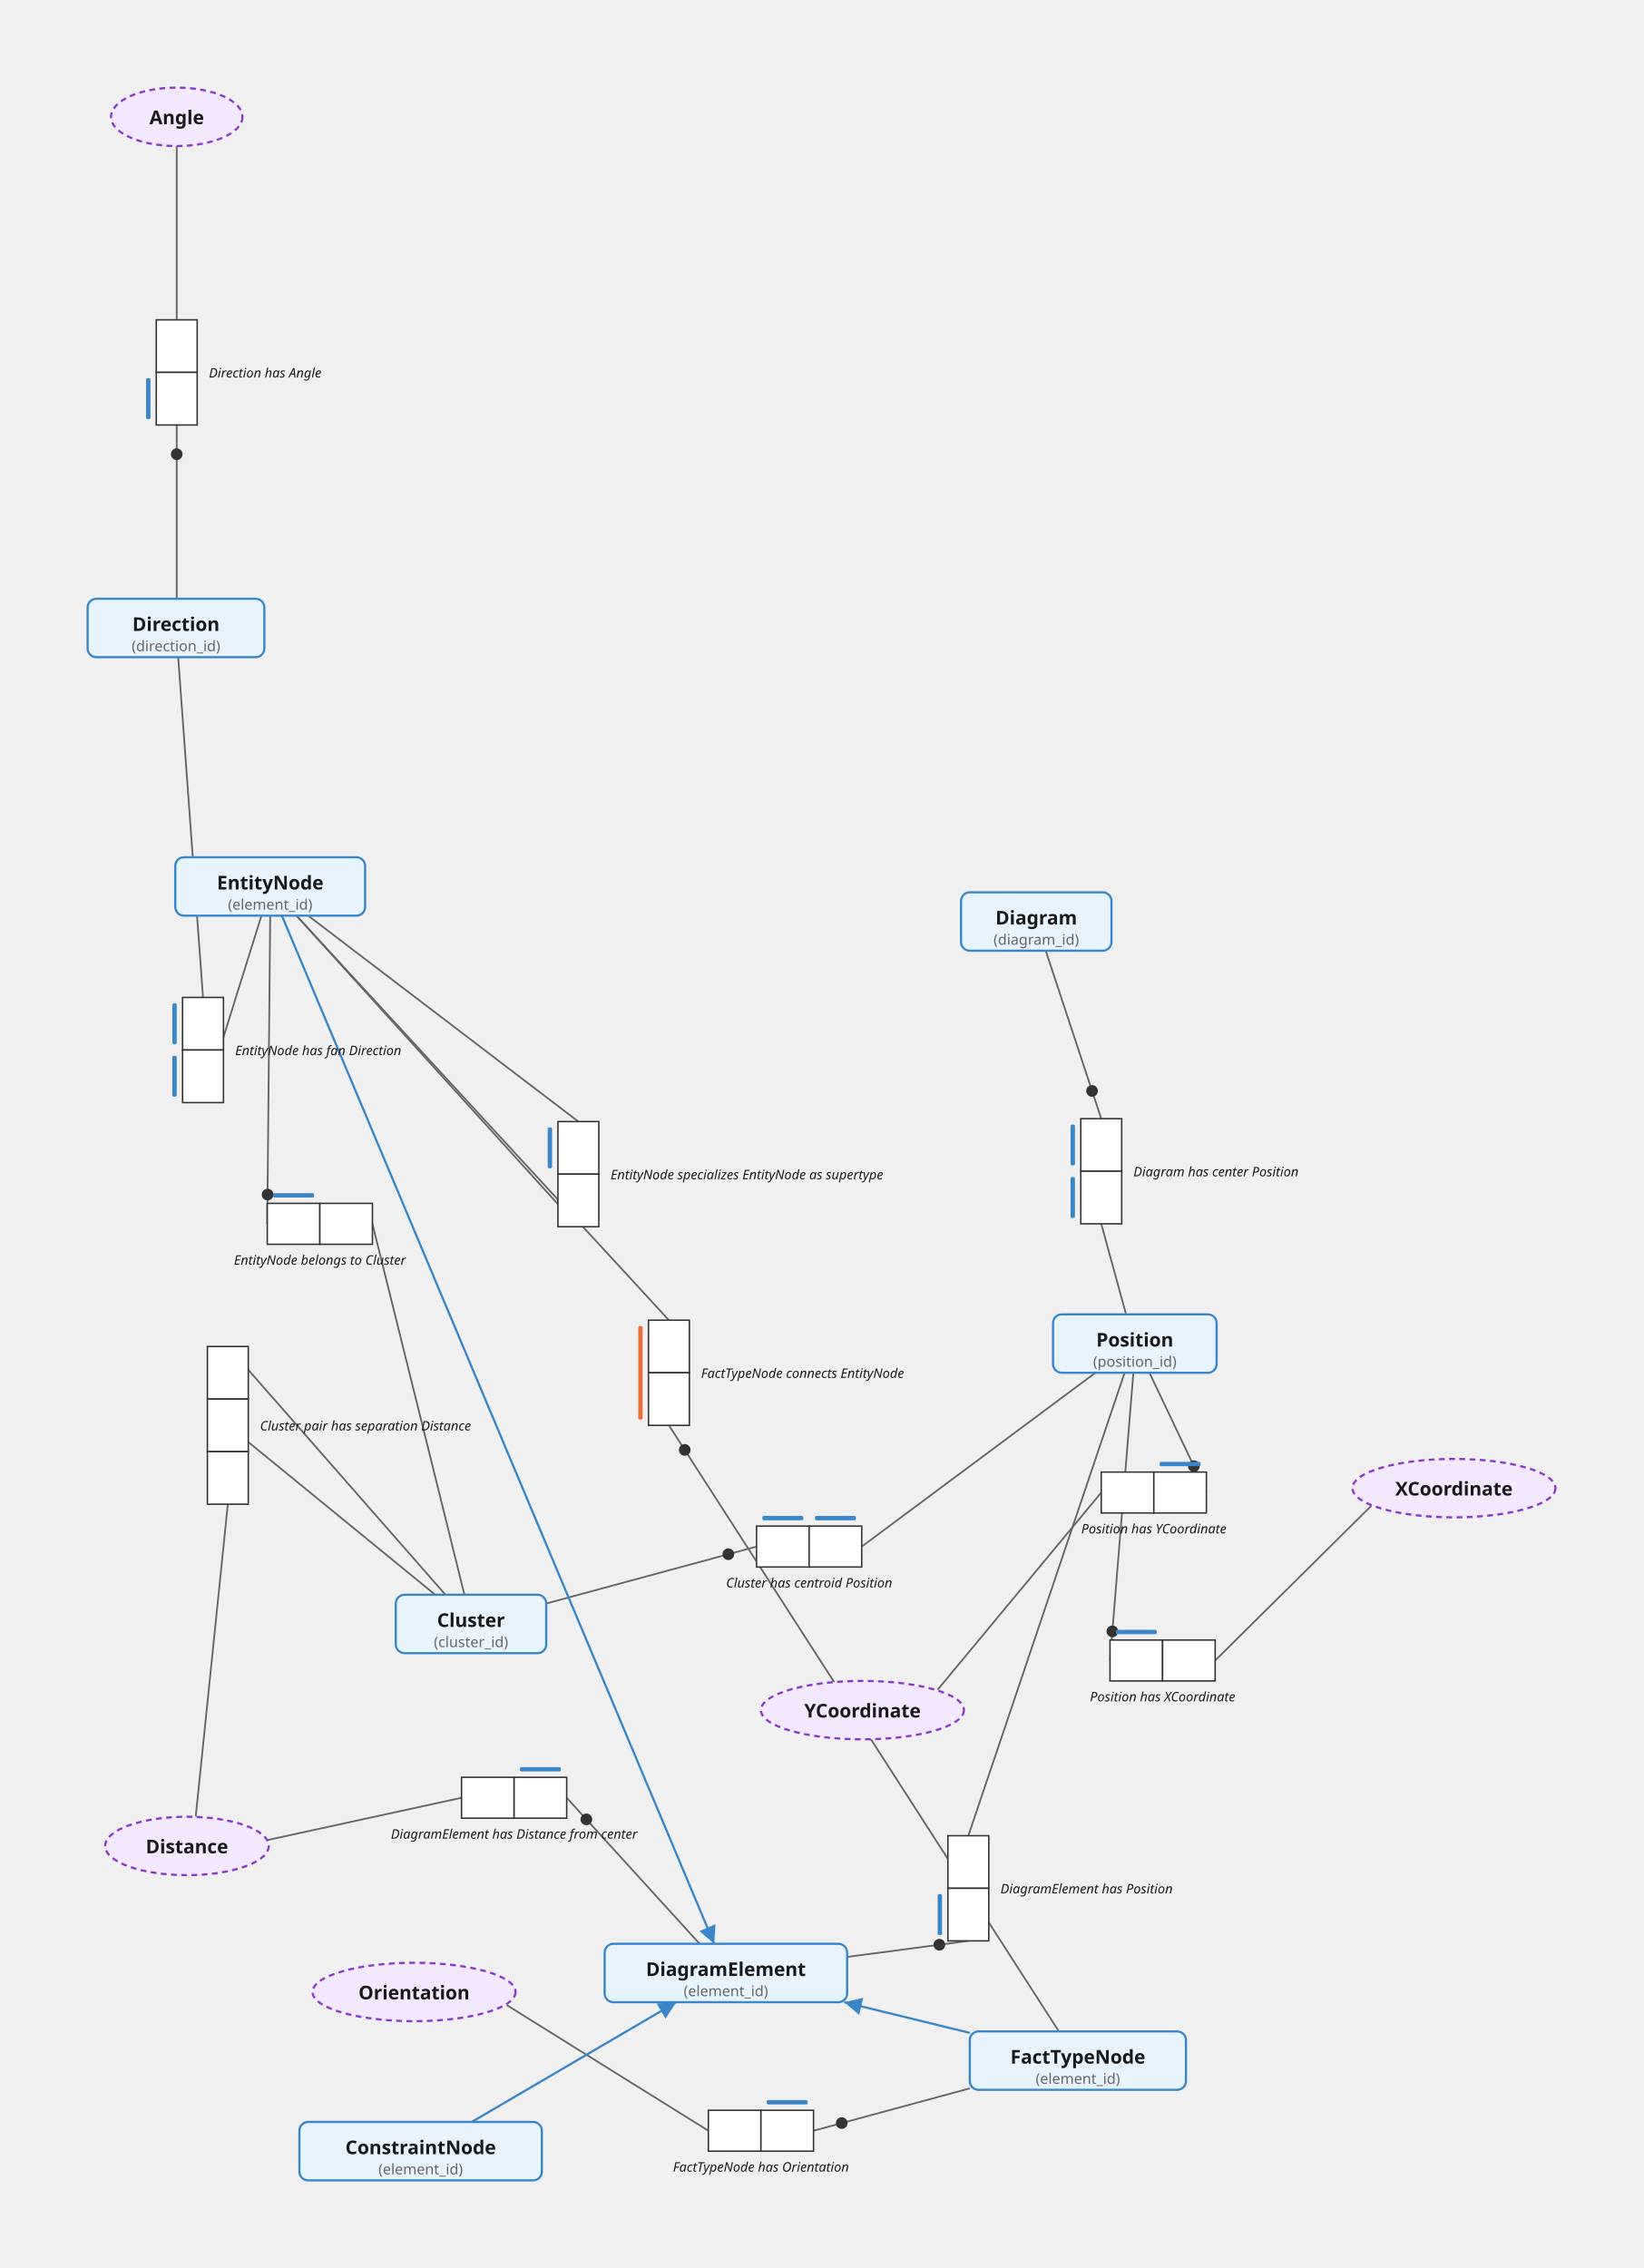
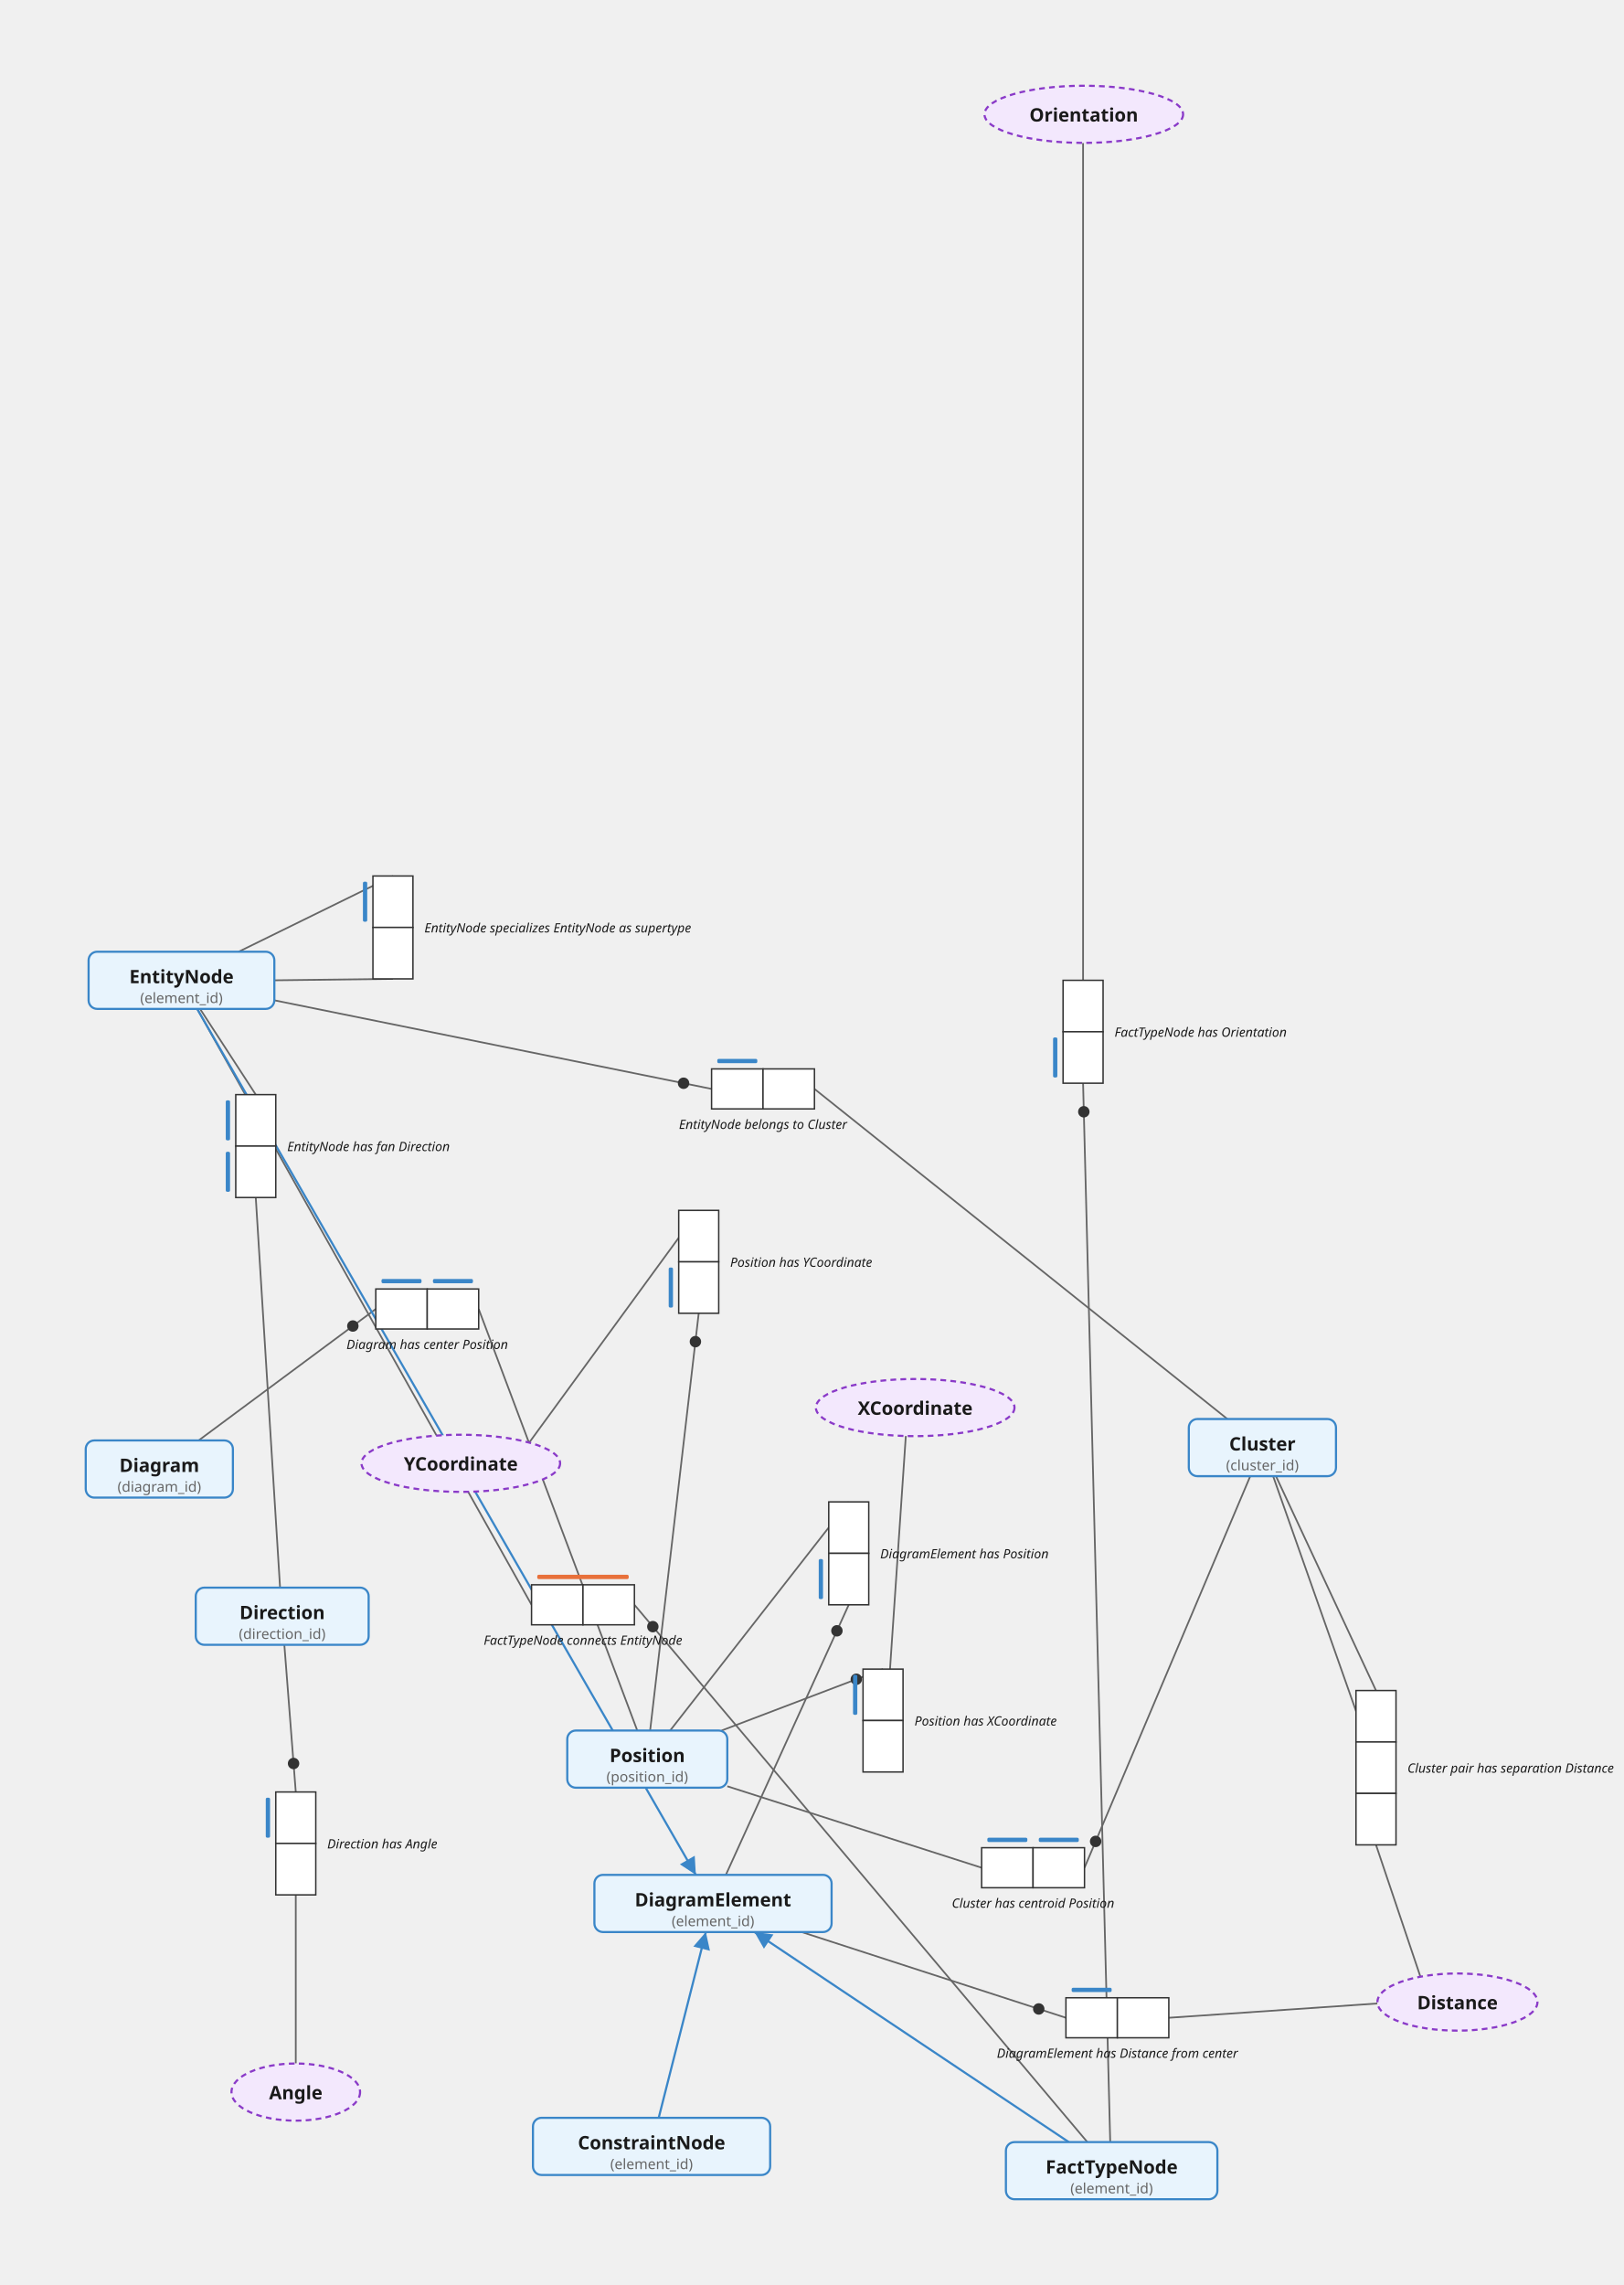
- <svg xmlns="http://www.w3.org/2000/svg" width="1125" height="1553" viewBox="10 10 1125 1553" style="font-family:'Segoe UI', system-ui, sans-serif;background:#fafafa">
+ <svg xmlns="http://www.w3.org/2000/svg" width="1136" height="1599" viewBox="10 10 1136 1599" style="font-family:'Segoe UI', system-ui, sans-serif;background:#fafafa">
  <g class="orm-content">
    <defs>
      <marker id="subtype-arrow" viewBox="0 0 8 8" refX="8" refY="4" markerWidth="8" markerHeight="8" orient="auto-start-reverse">
        <path d="M 0 0 L 8 4 L 0 8 Z" fill="#3a86c8" />
      </marker>
    </defs>
    <g>
-       <path data-kind="edge" data-source="234c0d77-57df-4bdd-909e-4a3cbd514dbf" data-target="2486b622-7090-4195-98e0-92041d32d541" d="M 786 950 L 770 1147" fill="none" stroke="#666666" stroke-width="1.2" />
-       <circle cx="771.619" cy="1127.066" r="4" fill="#333333" />
-     </g>
-     <g>
-       <path data-kind="edge" data-source="cb4fa273-60f1-481d-b590-2b63feb06399" data-target="2486b622-7090-4195-98e0-92041d32d541" d="M 949 1041 L 842 1147" fill="none" stroke="#666666" stroke-width="1.2" />
-     </g>
-     <g>
-       <path data-kind="edge" data-source="234c0d77-57df-4bdd-909e-4a3cbd514dbf" data-target="ba135042-11fc-4fe5-9360-8baf5b24ece2" d="M 797 950 L 836 1032" fill="none" stroke="#666666" stroke-width="1.2" />
-       <circle cx="827.41" cy="1013.939" r="4" fill="#333333" />
-     </g>
-     <g>
-       <path data-kind="edge" data-source="cdf94831-53f1-4624-88e5-4cb0884a367d" data-target="ba135042-11fc-4fe5-9360-8baf5b24ece2" d="M 652 1167 L 764 1032" fill="none" stroke="#666666" stroke-width="1.2" />
-     </g>
-     <g>
-       <path data-kind="edge" data-source="f44ea357-5bfa-44b2-a566-877c4da709eb" data-target="088a995f-1de1-4ddc-b7c4-4aa8f5517ff6" d="M 131 420 L 131 301" fill="none" stroke="#666666" stroke-width="1.2" />
-       <circle cx="131" cy="321" r="4" fill="#333333" />
-     </g>
-     <g>
-       <path data-kind="edge" data-source="2e662fb4-7b62-4af2-8037-7b132228d28e" data-target="088a995f-1de1-4ddc-b7c4-4aa8f5517ff6" d="M 131 110 L 131 229" fill="none" stroke="#666666" stroke-width="1.2" />
-     </g>
-     <g>
-       <path data-kind="edge" data-source="0afbbdc3-67a2-4030-b292-2ecb7543681b" data-target="9c58810b-a221-499e-9a79-9a6f4e9fa654" d="M 590 1350 L 673 1339" fill="none" stroke="#666666" stroke-width="1.2" />
-       <circle cx="653.173" cy="1341.628" r="4" fill="#333333" />
-     </g>
-     <g>
-       <path data-kind="edge" data-source="234c0d77-57df-4bdd-909e-4a3cbd514dbf" data-target="9c58810b-a221-499e-9a79-9a6f4e9fa654" d="M 780 950 L 673 1267" fill="none" stroke="#666666" stroke-width="1.2" />
-     </g>
-     <g>
-       <path data-kind="edge" data-source="0afbbdc3-67a2-4030-b292-2ecb7543681b" data-target="f6ee88e7-0192-4f10-a7fd-0c51d2d57a07" d="M 489 1341 L 398 1241" fill="none" stroke="#666666" stroke-width="1.2" />
-       <circle cx="411.461" cy="1255.792" r="4" fill="#333333" />
-     </g>
-     <g>
-       <path data-kind="edge" data-source="53cc515b-4a74-4c42-b04e-10f79c7e5aac" data-target="f6ee88e7-0192-4f10-a7fd-0c51d2d57a07" d="M 193 1270 L 326 1241" fill="none" stroke="#666666" stroke-width="1.2" />
-     </g>
-     <g>
-       <path data-kind="edge" data-source="77574463-7059-436b-afef-81d4e71fea85" data-target="53ab1855-81ff-40ed-a8b8-bad358df132c" d="M 195 637 L 193 848" fill="none" stroke="#666666" stroke-width="1.2" />
-       <circle cx="193.19" cy="828.001" r="4" fill="#333333" />
-     </g>
-     <g>
-       <path data-kind="edge" data-source="dd031071-b7d2-4c02-922e-cc528771b4cd" data-target="53ab1855-81ff-40ed-a8b8-bad358df132c" d="M 328 1102 L 265 848" fill="none" stroke="#666666" stroke-width="1.2" />
-     </g>
-     <g>
-       <path data-kind="edge" data-source="dd031071-b7d2-4c02-922e-cc528771b4cd" data-target="fd787492-7946-42e8-9d79-931975901ab4" d="M 384 1108 L 528 1069" fill="none" stroke="#666666" stroke-width="1.2" />
-       <circle cx="508.695" cy="1074.228" r="4" fill="#333333" />
-     </g>
-     <g>
-       <path data-kind="edge" data-source="234c0d77-57df-4bdd-909e-4a3cbd514dbf" data-target="fd787492-7946-42e8-9d79-931975901ab4" d="M 760 950 L 600 1069" fill="none" stroke="#666666" stroke-width="1.2" />
-     </g>
-     <g>
-       <path data-kind="edge" data-source="cff78392-edd0-4092-b223-aa8b93317dd7" data-target="5f8250e3-2d63-4375-bdcb-97a61b90103f" d="M 726 661 L 764 776" fill="none" stroke="#666666" stroke-width="1.2" />
-       <circle cx="757.725" cy="757.01" r="4" fill="#333333" />
-     </g>
-     <g>
-       <path data-kind="edge" data-source="234c0d77-57df-4bdd-909e-4a3cbd514dbf" data-target="5f8250e3-2d63-4375-bdcb-97a61b90103f" d="M 781 910 L 764 848" fill="none" stroke="#666666" stroke-width="1.2" />
-     </g>
-     <g>
-       <path data-kind="edge" data-source="77574463-7059-436b-afef-81d4e71fea85" data-target="f165a3cc-eb04-4317-baf6-46975b59b772" d="M 221 637 L 406 778" fill="none" stroke="#666666" stroke-width="1.2" />
-     </g>
-     <g>
-       <path data-kind="edge" data-source="77574463-7059-436b-afef-81d4e71fea85" data-target="f165a3cc-eb04-4317-baf6-46975b59b772" d="M 213 637 L 406 850" fill="none" stroke="#666666" stroke-width="1.2" />
-     </g>
-     <g>
-       <path data-kind="edge" data-source="77574463-7059-436b-afef-81d4e71fea85" data-target="9157ec39-7d57-42ae-be0c-901bc21d8957" d="M 189 637 L 149 765" fill="none" stroke="#666666" stroke-width="1.2" />
-     </g>
-     <g>
-       <path data-kind="edge" data-source="f44ea357-5bfa-44b2-a566-877c4da709eb" data-target="9157ec39-7d57-42ae-be0c-901bc21d8957" d="M 132 460 L 149 693" fill="none" stroke="#666666" stroke-width="1.2" />
-     </g>
-     <g>
-       <path data-kind="edge" data-source="e401b92d-36f0-4fe7-800a-cad2f046392f" data-target="77e4f378-54f8-4f05-8d10-6d56d9323a19" d="M 735 1401 L 468 986" fill="none" stroke="#666666" stroke-width="1.2" />
-       <circle cx="478.821" cy="1002.82" r="4" fill="#333333" />
-     </g>
-     <g>
-       <path data-kind="edge" data-source="77574463-7059-436b-afef-81d4e71fea85" data-target="77e4f378-54f8-4f05-8d10-6d56d9323a19" d="M 213 637 L 468 914" fill="none" stroke="#666666" stroke-width="1.2" />
-     </g>
-     <g>
-       <path data-kind="edge" data-source="e401b92d-36f0-4fe7-800a-cad2f046392f" data-target="60ff3d42-2373-403e-b318-992790f29356" d="M 674 1440 L 567 1469" fill="none" stroke="#666666" stroke-width="1.2" />
-       <circle cx="586.304" cy="1463.768" r="4" fill="#333333" />
-     </g>
-     <g>
-       <path data-kind="edge" data-source="e020d106-43af-40e4-875e-fbfc1a2fecb2" data-target="60ff3d42-2373-403e-b318-992790f29356" d="M 357 1383 L 495 1469" fill="none" stroke="#666666" stroke-width="1.2" />
-     </g>
-     <g>
-       <path data-kind="edge" data-source="dd031071-b7d2-4c02-922e-cc528771b4cd" data-target="921b456f-5562-4df2-85ef-b6d4e1c0cfca" d="M 315 1102 L 166 932" fill="none" stroke="#666666" stroke-width="1.2" />
-     </g>
-     <g>
-       <path data-kind="edge" data-source="dd031071-b7d2-4c02-922e-cc528771b4cd" data-target="921b456f-5562-4df2-85ef-b6d4e1c0cfca" d="M 308 1102 L 166 986" fill="none" stroke="#666666" stroke-width="1.2" />
-     </g>
-     <g>
-       <path data-kind="edge" data-source="53cc515b-4a74-4c42-b04e-10f79c7e5aac" data-target="921b456f-5562-4df2-85ef-b6d4e1c0cfca" d="M 144 1254 L 166 1040" fill="none" stroke="#666666" stroke-width="1.2" />
-     </g>
-     <path data-kind="subtype" data-source="77574463-7059-436b-afef-81d4e71fea85" data-target="0afbbdc3-67a2-4030-b292-2ecb7543681b" d="M 203 637 L 499 1341" fill="none" stroke="#3a86c8" stroke-width="1.5" marker-end="url(#subtype-arrow)" />
-     <path data-kind="subtype" data-source="e401b92d-36f0-4fe7-800a-cad2f046392f" data-target="0afbbdc3-67a2-4030-b292-2ecb7543681b" d="M 674 1402 L 588 1381" fill="none" stroke="#3a86c8" stroke-width="1.5" marker-end="url(#subtype-arrow)" />
-     <path data-kind="subtype" data-source="4079a2b7-a021-4583-bd8d-47d4fae1ef22" data-target="0afbbdc3-67a2-4030-b292-2ecb7543681b" d="M 333 1463 L 473 1381" fill="none" stroke="#3a86c8" stroke-width="1.5" marker-end="url(#subtype-arrow)" />
-     <g data-id="0afbbdc3-67a2-4030-b292-2ecb7543681b" data-kind="object_type" style="cursor:move">
-       <rect x="424" y="1341" width="166" height="40" rx="6" ry="6" fill="#e8f4fd" stroke="#3a86c8" stroke-width="1.5" />
-       <text x="507" y="1358" text-anchor="middle" dominant-baseline="central" fill="#1a1a1a" font-size="13" font-weight="600">DiagramElement</text>
-       <text x="507" y="1373" text-anchor="middle" dominant-baseline="central" fill="#666666" font-size="10">(element_id)</text>
-     </g>
-     <g data-id="77574463-7059-436b-afef-81d4e71fea85" data-kind="object_type" style="cursor:move">
-       <rect x="130" y="597" width="130" height="40" rx="6" ry="6" fill="#e8f4fd" stroke="#3a86c8" stroke-width="1.5" />
-       <text x="195" y="614" text-anchor="middle" dominant-baseline="central" fill="#1a1a1a" font-size="13" font-weight="600">EntityNode</text>
-       <text x="195" y="629" text-anchor="middle" dominant-baseline="central" fill="#666666" font-size="10">(element_id)</text>
-     </g>
-     <g data-id="e401b92d-36f0-4fe7-800a-cad2f046392f" data-kind="object_type" style="cursor:move">
-       <rect x="674" y="1401" width="148" height="40" rx="6" ry="6" fill="#e8f4fd" stroke="#3a86c8" stroke-width="1.5" />
-       <text x="748" y="1418" text-anchor="middle" dominant-baseline="central" fill="#1a1a1a" font-size="13" font-weight="600">FactTypeNode</text>
-       <text x="748" y="1433" text-anchor="middle" dominant-baseline="central" fill="#666666" font-size="10">(element_id)</text>
-     </g>
-     <g data-id="4079a2b7-a021-4583-bd8d-47d4fae1ef22" data-kind="object_type" style="cursor:move">
-       <rect x="215" y="1463" width="166" height="40" rx="6" ry="6" fill="#e8f4fd" stroke="#3a86c8" stroke-width="1.5" />
-       <text x="298" y="1480" text-anchor="middle" dominant-baseline="central" fill="#1a1a1a" font-size="13" font-weight="600">ConstraintNode</text>
-       <text x="298" y="1495" text-anchor="middle" dominant-baseline="central" fill="#666666" font-size="10">(element_id)</text>
-     </g>
-     <g data-id="dd031071-b7d2-4c02-922e-cc528771b4cd" data-kind="object_type" style="cursor:move">
-       <rect x="281" y="1102" width="103" height="40" rx="6" ry="6" fill="#e8f4fd" stroke="#3a86c8" stroke-width="1.5" />
-       <text x="332.5" y="1119" text-anchor="middle" dominant-baseline="central" fill="#1a1a1a" font-size="13" font-weight="600">Cluster</text>
-       <text x="332.5" y="1134" text-anchor="middle" dominant-baseline="central" fill="#666666" font-size="10">(cluster_id)</text>
-     </g>
-     <g data-id="234c0d77-57df-4bdd-909e-4a3cbd514dbf" data-kind="object_type" style="cursor:move">
-       <rect x="731" y="910" width="112" height="40" rx="6" ry="6" fill="#e8f4fd" stroke="#3a86c8" stroke-width="1.5" />
-       <text x="787" y="927" text-anchor="middle" dominant-baseline="central" fill="#1a1a1a" font-size="13" font-weight="600">Position</text>
-       <text x="787" y="942" text-anchor="middle" dominant-baseline="central" fill="#666666" font-size="10">(position_id)</text>
-     </g>
-     <g data-id="cb4fa273-60f1-481d-b590-2b63feb06399" data-kind="object_type" style="cursor:move">
-       <ellipse cx="1005.5" cy="1029" rx="69.5" ry="20" fill="#f3e8fd" stroke="#8a3ac8" stroke-width="1.5" stroke-dasharray="4,3" />
-       <text x="1005.5" y="1029" text-anchor="middle" dominant-baseline="central" fill="#1a1a1a" font-size="13" font-weight="600">XCoordinate</text>
-     </g>
-     <g data-id="cdf94831-53f1-4624-88e5-4cb0884a367d" data-kind="object_type" style="cursor:move">
-       <ellipse cx="600.5" cy="1181" rx="69.5" ry="20" fill="#f3e8fd" stroke="#8a3ac8" stroke-width="1.5" stroke-dasharray="4,3" />
-       <text x="600.5" y="1181" text-anchor="middle" dominant-baseline="central" fill="#1a1a1a" font-size="13" font-weight="600">YCoordinate</text>
-     </g>
-     <g data-id="f44ea357-5bfa-44b2-a566-877c4da709eb" data-kind="object_type" style="cursor:move">
-       <rect x="70" y="420" width="121" height="40" rx="6" ry="6" fill="#e8f4fd" stroke="#3a86c8" stroke-width="1.5" />
-       <text x="130.5" y="437" text-anchor="middle" dominant-baseline="central" fill="#1a1a1a" font-size="13" font-weight="600">Direction</text>
-       <text x="130.5" y="452" text-anchor="middle" dominant-baseline="central" fill="#666666" font-size="10">(direction_id)</text>
-     </g>
-     <g data-id="2e662fb4-7b62-4af2-8037-7b132228d28e" data-kind="object_type" style="cursor:move">
-       <ellipse cx="131" cy="90" rx="45" ry="20" fill="#f3e8fd" stroke="#8a3ac8" stroke-width="1.5" stroke-dasharray="4,3" />
-       <text x="131" y="90" text-anchor="middle" dominant-baseline="central" fill="#1a1a1a" font-size="13" font-weight="600">Angle</text>
-     </g>
-     <g data-id="53cc515b-4a74-4c42-b04e-10f79c7e5aac" data-kind="object_type" style="cursor:move">
-       <ellipse cx="138" cy="1274" rx="56" ry="20" fill="#f3e8fd" stroke="#8a3ac8" stroke-width="1.5" stroke-dasharray="4,3" />
-       <text x="138" y="1274" text-anchor="middle" dominant-baseline="central" fill="#1a1a1a" font-size="13" font-weight="600">Distance</text>
-     </g>
-     <g data-id="cff78392-edd0-4092-b223-aa8b93317dd7" data-kind="object_type" style="cursor:move">
-       <rect x="668" y="621" width="103" height="40" rx="6" ry="6" fill="#e8f4fd" stroke="#3a86c8" stroke-width="1.5" />
-       <text x="719.5" y="638" text-anchor="middle" dominant-baseline="central" fill="#1a1a1a" font-size="13" font-weight="600">Diagram</text>
-       <text x="719.5" y="653" text-anchor="middle" dominant-baseline="central" fill="#666666" font-size="10">(diagram_id)</text>
-     </g>
-     <g data-id="e020d106-43af-40e4-875e-fbfc1a2fecb2" data-kind="object_type" style="cursor:move">
-       <ellipse cx="293.5" cy="1374" rx="69.5" ry="20" fill="#f3e8fd" stroke="#8a3ac8" stroke-width="1.5" stroke-dasharray="4,3" />
-       <text x="293.5" y="1374" text-anchor="middle" dominant-baseline="central" fill="#1a1a1a" font-size="13" font-weight="600">Orientation</text>
-     </g>
-     <g data-id="2486b622-7090-4195-98e0-92041d32d541" data-kind="fact_type" style="cursor:move">
-       <g>
-         <rect x="770" y="1133" width="36" height="28" fill="#ffffff" stroke="#333333" stroke-width="1" />
-         <rect x="774" y="1126" width="28" height="3" fill="#3a86c8" rx="1" />
-       </g>
-       <g>
-         <rect x="806" y="1133" width="36" height="28" fill="#ffffff" stroke="#333333" stroke-width="1" />
-       </g>
-       <text x="806" y="1175" text-anchor="middle" fill="#1a1a1a" font-size="9" font-style="italic">Position has XCoordinate</text>
-     </g>
-     <g data-id="ba135042-11fc-4fe5-9360-8baf5b24ece2" data-kind="fact_type" style="cursor:move">
-       <g>
-         <rect x="764" y="1018" width="36" height="28" fill="#ffffff" stroke="#333333" stroke-width="1" />
-       </g>
-       <g>
-         <rect x="800" y="1018" width="36" height="28" fill="#ffffff" stroke="#333333" stroke-width="1" />
-         <rect x="804" y="1011" width="28" height="3" fill="#3a86c8" rx="1" />
-       </g>
-       <text x="800" y="1060" text-anchor="middle" fill="#1a1a1a" font-size="9" font-style="italic">Position has YCoordinate</text>
-     </g>
-     <g data-id="088a995f-1de1-4ddc-b7c4-4aa8f5517ff6" data-kind="fact_type" style="cursor:move">
-       <g>
-         <rect x="117" y="229" width="28" height="36" fill="#ffffff" stroke="#333333" stroke-width="1" />
-       </g>
-       <g>
-         <rect x="117" y="265" width="28" height="36" fill="#ffffff" stroke="#333333" stroke-width="1" />
-         <rect x="110" y="269" width="3" height="28" fill="#3a86c8" rx="1" />
-       </g>
-       <text x="153" y="265" text-anchor="start" dominant-baseline="central" fill="#1a1a1a" font-size="9" font-style="italic">Direction has Angle</text>
-     </g>
-     <g data-id="9c58810b-a221-499e-9a79-9a6f4e9fa654" data-kind="fact_type" style="cursor:move">
-       <g>
-         <rect x="659" y="1267" width="28" height="36" fill="#ffffff" stroke="#333333" stroke-width="1" />
-       </g>
-       <g>
-         <rect x="659" y="1303" width="28" height="36" fill="#ffffff" stroke="#333333" stroke-width="1" />
-         <rect x="652" y="1307" width="3" height="28" fill="#3a86c8" rx="1" />
-       </g>
-       <text x="695" y="1303" text-anchor="start" dominant-baseline="central" fill="#1a1a1a" font-size="9" font-style="italic">DiagramElement has Position</text>
-     </g>
-     <g data-id="f6ee88e7-0192-4f10-a7fd-0c51d2d57a07" data-kind="fact_type" style="cursor:move">
-       <g>
-         <rect x="326" y="1227" width="36" height="28" fill="#ffffff" stroke="#333333" stroke-width="1" />
-       </g>
-       <g>
-         <rect x="362" y="1227" width="36" height="28" fill="#ffffff" stroke="#333333" stroke-width="1" />
-         <rect x="366" y="1220" width="28" height="3" fill="#3a86c8" rx="1" />
-       </g>
-       <text x="362" y="1269" text-anchor="middle" fill="#1a1a1a" font-size="9" font-style="italic">DiagramElement has Distance from center</text>
-     </g>
-     <g data-id="53ab1855-81ff-40ed-a8b8-bad358df132c" data-kind="fact_type" style="cursor:move">
-       <g>
-         <rect x="193" y="834" width="36" height="28" fill="#ffffff" stroke="#333333" stroke-width="1" />
-         <rect x="197" y="827" width="28" height="3" fill="#3a86c8" rx="1" />
-       </g>
-       <g>
-         <rect x="229" y="834" width="36" height="28" fill="#ffffff" stroke="#333333" stroke-width="1" />
-       </g>
-       <text x="229" y="876" text-anchor="middle" fill="#1a1a1a" font-size="9" font-style="italic">EntityNode belongs to Cluster</text>
-     </g>
-     <g data-id="fd787492-7946-42e8-9d79-931975901ab4" data-kind="fact_type" style="cursor:move">
-       <g>
-         <rect x="528" y="1055" width="36" height="28" fill="#ffffff" stroke="#333333" stroke-width="1" />
-         <rect x="532" y="1048" width="28" height="3" fill="#3a86c8" rx="1" />
-       </g>
-       <g>
-         <rect x="564" y="1055" width="36" height="28" fill="#ffffff" stroke="#333333" stroke-width="1" />
-         <rect x="568" y="1048" width="28" height="3" fill="#3a86c8" rx="1" />
-       </g>
-       <text x="564" y="1097" text-anchor="middle" fill="#1a1a1a" font-size="9" font-style="italic">Cluster has centroid Position</text>
-     </g>
-     <g data-id="5f8250e3-2d63-4375-bdcb-97a61b90103f" data-kind="fact_type" style="cursor:move">
-       <g>
-         <rect x="750" y="776" width="28" height="36" fill="#ffffff" stroke="#333333" stroke-width="1" />
-         <rect x="743" y="780" width="3" height="28" fill="#3a86c8" rx="1" />
-       </g>
-       <g>
-         <rect x="750" y="812" width="28" height="36" fill="#ffffff" stroke="#333333" stroke-width="1" />
-         <rect x="743" y="816" width="3" height="28" fill="#3a86c8" rx="1" />
-       </g>
-       <text x="786" y="812" text-anchor="start" dominant-baseline="central" fill="#1a1a1a" font-size="9" font-style="italic">Diagram has center Position</text>
-     </g>
-     <g data-id="f165a3cc-eb04-4317-baf6-46975b59b772" data-kind="fact_type" style="cursor:move">
-       <g>
-         <rect x="392" y="778" width="28" height="36" fill="#ffffff" stroke="#333333" stroke-width="1" />
-         <rect x="385" y="782" width="3" height="28" fill="#3a86c8" rx="1" />
-       </g>
-       <g>
-         <rect x="392" y="814" width="28" height="36" fill="#ffffff" stroke="#333333" stroke-width="1" />
-       </g>
-       <text x="428" y="814" text-anchor="start" dominant-baseline="central" fill="#1a1a1a" font-size="9" font-style="italic">EntityNode specializes EntityNode as supertype</text>
-     </g>
-     <g data-id="9157ec39-7d57-42ae-be0c-901bc21d8957" data-kind="fact_type" style="cursor:move">
-       <g>
-         <rect x="135" y="693" width="28" height="36" fill="#ffffff" stroke="#333333" stroke-width="1" />
-         <rect x="128" y="697" width="3" height="28" fill="#3a86c8" rx="1" />
-       </g>
-       <g>
-         <rect x="135" y="729" width="28" height="36" fill="#ffffff" stroke="#333333" stroke-width="1" />
-         <rect x="128" y="733" width="3" height="28" fill="#3a86c8" rx="1" />
-       </g>
-       <text x="171" y="729" text-anchor="start" dominant-baseline="central" fill="#1a1a1a" font-size="9" font-style="italic">EntityNode has fan Direction</text>
-     </g>
-     <g data-id="77e4f378-54f8-4f05-8d10-6d56d9323a19" data-kind="fact_type" style="cursor:move">
-       <g>
-         <rect x="454" y="914" width="28" height="36" fill="#ffffff" stroke="#333333" stroke-width="1" />
-       </g>
-       <g>
-         <rect x="454" y="950" width="28" height="36" fill="#ffffff" stroke="#333333" stroke-width="1" />
-       </g>
-       <rect x="447" y="918" width="3" height="64" fill="#e8703a" rx="1" />
-       <text x="490" y="950" text-anchor="start" dominant-baseline="central" fill="#1a1a1a" font-size="9" font-style="italic">FactTypeNode connects EntityNode</text>
-     </g>
-     <g data-id="60ff3d42-2373-403e-b318-992790f29356" data-kind="fact_type" style="cursor:move">
-       <g>
-         <rect x="495" y="1455" width="36" height="28" fill="#ffffff" stroke="#333333" stroke-width="1" />
-       </g>
-       <g>
-         <rect x="531" y="1455" width="36" height="28" fill="#ffffff" stroke="#333333" stroke-width="1" />
-         <rect x="535" y="1448" width="28" height="3" fill="#3a86c8" rx="1" />
-       </g>
-       <text x="531" y="1497" text-anchor="middle" fill="#1a1a1a" font-size="9" font-style="italic">FactTypeNode has Orientation</text>
-     </g>
-     <g data-id="921b456f-5562-4df2-85ef-b6d4e1c0cfca" data-kind="fact_type" style="cursor:move">
-       <g>
-         <rect x="152" y="932" width="28" height="36" fill="#ffffff" stroke="#333333" stroke-width="1" />
-       </g>
-       <g>
-         <rect x="152" y="968" width="28" height="36" fill="#ffffff" stroke="#333333" stroke-width="1" />
-       </g>
-       <g>
-         <rect x="152" y="1004" width="28" height="36" fill="#ffffff" stroke="#333333" stroke-width="1" />
-       </g>
-       <text x="188" y="986" text-anchor="start" dominant-baseline="central" fill="#1a1a1a" font-size="9" font-style="italic">Cluster pair has separation Distance</text>
+       <path data-kind="edge" data-source="Position" data-target="Position_has_XCoordinate" d="M 515 1221 L 628 1178" fill="none" stroke="#666666" stroke-width="1.2" />
+       <circle cx="609.308" cy="1185.113" r="4" fill="#333333" />
+     </g>
+     <g>
+       <path data-kind="edge" data-source="XCoordinate" data-target="Position_has_XCoordinate" d="M 644 1014 L 628 1250" fill="none" stroke="#666666" stroke-width="1.2" />
+     </g>
+     <g>
+       <path data-kind="edge" data-source="Position" data-target="Position_has_YCoordinate" d="M 465 1221 L 499 929" fill="none" stroke="#666666" stroke-width="1.2" />
+       <circle cx="496.687" cy="948.866" r="4" fill="#333333" />
+     </g>
+     <g>
+       <path data-kind="edge" data-source="YCoordinate" data-target="Position_has_YCoordinate" d="M 380 1020 L 499 857" fill="none" stroke="#666666" stroke-width="1.2" />
+     </g>
+     <g>
+       <path data-kind="edge" data-source="Direction" data-target="Direction_has_Angle" d="M 209 1161 L 217 1264" fill="none" stroke="#666666" stroke-width="1.2" />
+       <circle cx="215.451" cy="1244.06" r="4" fill="#333333" />
+     </g>
+     <g>
+       <path data-kind="edge" data-source="Angle" data-target="Direction_has_Angle" d="M 217 1454 L 217 1336" fill="none" stroke="#666666" stroke-width="1.2" />
+     </g>
+     <g>
+       <path data-kind="edge" data-source="DiagramElement" data-target="DiagramElement_has_Position" d="M 518 1322 L 604 1133" fill="none" stroke="#666666" stroke-width="1.2" />
+       <circle cx="595.717" cy="1151.204" r="4" fill="#333333" />
+     </g>
+     <g>
+       <path data-kind="edge" data-source="Position" data-target="DiagramElement_has_Position" d="M 479 1221 L 604 1061" fill="none" stroke="#666666" stroke-width="1.2" />
+     </g>
+     <g>
+       <path data-kind="edge" data-source="DiagramElement" data-target="DiagramElement_has_Distance_from_center" d="M 571 1362 L 756 1422" fill="none" stroke="#666666" stroke-width="1.2" />
+       <circle cx="736.976" cy="1415.83" r="4" fill="#333333" />
+     </g>
+     <g>
+       <path data-kind="edge" data-source="Distance" data-target="DiagramElement_has_Distance_from_center" d="M 974 1412 L 828 1422" fill="none" stroke="#666666" stroke-width="1.2" />
+     </g>
+     <g>
+       <path data-kind="edge" data-source="EntityNode" data-target="EntityNode_belongs_to_Cluster" d="M 202 710 L 508 772" fill="none" stroke="#666666" stroke-width="1.2" />
+       <circle cx="488.398" cy="768.028" r="4" fill="#333333" />
+     </g>
+     <g>
+       <path data-kind="edge" data-source="Cluster" data-target="EntityNode_belongs_to_Cluster" d="M 869 1003 L 580 772" fill="none" stroke="#666666" stroke-width="1.2" />
+     </g>
+     <g>
+       <path data-kind="edge" data-source="Cluster" data-target="Cluster_has_centroid_Position" d="M 885 1043 L 769 1317" fill="none" stroke="#666666" stroke-width="1.2" />
+       <circle cx="776.797" cy="1298.583" r="4" fill="#333333" />
+     </g>
+     <g>
+       <path data-kind="edge" data-source="Position" data-target="Cluster_has_centroid_Position" d="M 519 1260 L 697 1317" fill="none" stroke="#666666" stroke-width="1.2" />
+     </g>
+     <g>
+       <path data-kind="edge" data-source="Diagram" data-target="Diagram_has_center_Position" d="M 149 1018 L 273 926" fill="none" stroke="#666666" stroke-width="1.2" />
+       <circle cx="256.938" cy="937.917" r="4" fill="#333333" />
+     </g>
+     <g>
+       <path data-kind="edge" data-source="Position" data-target="Diagram_has_center_Position" d="M 456 1221 L 345 926" fill="none" stroke="#666666" stroke-width="1.2" />
+     </g>
+     <g>
+       <path data-kind="edge" data-source="EntityNode" data-target="EntityNode_specializes_EntityNode_as_supertype" d="M 177 676 L 285 623" fill="none" stroke="#666666" stroke-width="1.2" />
+     </g>
+     <g>
+       <path data-kind="edge" data-source="EntityNode" data-target="EntityNode_specializes_EntityNode_as_supertype" d="M 202 696 L 285 695" fill="none" stroke="#666666" stroke-width="1.2" />
+     </g>
+     <g>
+       <path data-kind="edge" data-source="EntityNode" data-target="EntityNode_has_fan_Direction" d="M 150 716 L 189 776" fill="none" stroke="#666666" stroke-width="1.2" />
+     </g>
+     <g>
+       <path data-kind="edge" data-source="Direction" data-target="EntityNode_has_fan_Direction" d="M 206 1121 L 189 848" fill="none" stroke="#666666" stroke-width="1.2" />
+     </g>
+     <g>
+       <path data-kind="edge" data-source="FactTypeNode" data-target="FactTypeNode_connects_EntityNode" d="M 771 1509 L 454 1133" fill="none" stroke="#666666" stroke-width="1.2" />
+       <circle cx="466.891" cy="1148.291" r="4" fill="#333333" />
+     </g>
+     <g>
+       <path data-kind="edge" data-source="EntityNode" data-target="FactTypeNode_connects_EntityNode" d="M 148 716 L 382 1133" fill="none" stroke="#666666" stroke-width="1.2" />
+     </g>
+     <g>
+       <path data-kind="edge" data-source="FactTypeNode" data-target="FactTypeNode_has_Orientation" d="M 787 1509 L 768 768" fill="none" stroke="#666666" stroke-width="1.2" />
+       <circle cx="768.513" cy="787.993" r="4" fill="#333333" />
+     </g>
+     <g>
+       <path data-kind="edge" data-source="Orientation" data-target="FactTypeNode_has_Orientation" d="M 768 110 L 768 696" fill="none" stroke="#666666" stroke-width="1.2" />
+     </g>
+     <g>
+       <path data-kind="edge" data-source="Cluster" data-target="Cluster_pair_has_separation_Distance" d="M 903 1043 L 973 1193" fill="none" stroke="#666666" stroke-width="1.2" />
+     </g>
+     <g>
+       <path data-kind="edge" data-source="Cluster" data-target="Cluster_pair_has_separation_Distance" d="M 901 1043 L 973 1247" fill="none" stroke="#666666" stroke-width="1.2" />
+     </g>
+     <g>
+       <path data-kind="edge" data-source="Distance" data-target="Cluster_pair_has_separation_Distance" d="M 1004 1393 L 973 1301" fill="none" stroke="#666666" stroke-width="1.2" />
+     </g>
+     <path data-kind="subtype" data-source="EntityNode" data-target="DiagramElement" d="M 148 716 L 497 1322" fill="none" stroke="#3a86c8" stroke-width="1.5" marker-end="url(#subtype-arrow)" />
+     <path data-kind="subtype" data-source="FactTypeNode" data-target="DiagramElement" d="M 758 1509 L 538 1362" fill="none" stroke="#3a86c8" stroke-width="1.5" marker-end="url(#subtype-arrow)" />
+     <path data-kind="subtype" data-source="ConstraintNode" data-target="DiagramElement" d="M 471 1492 L 504 1362" fill="none" stroke="#3a86c8" stroke-width="1.5" marker-end="url(#subtype-arrow)" />
+     <g data-id="DiagramElement" data-kind="object_type" style="cursor:move">
+       <rect x="426" y="1322" width="166" height="40" rx="6" ry="6" fill="#e8f4fd" stroke="#3a86c8" stroke-width="1.5" />
+       <text x="509" y="1339" text-anchor="middle" dominant-baseline="central" fill="#1a1a1a" font-size="13" font-weight="600">DiagramElement</text>
+       <text x="509" y="1354" text-anchor="middle" dominant-baseline="central" fill="#666666" font-size="10">(element_id)</text>
+     </g>
+     <g data-id="EntityNode" data-kind="object_type" style="cursor:move">
+       <rect x="72" y="676" width="130" height="40" rx="6" ry="6" fill="#e8f4fd" stroke="#3a86c8" stroke-width="1.5" />
+       <text x="137" y="693" text-anchor="middle" dominant-baseline="central" fill="#1a1a1a" font-size="13" font-weight="600">EntityNode</text>
+       <text x="137" y="708" text-anchor="middle" dominant-baseline="central" fill="#666666" font-size="10">(element_id)</text>
+     </g>
+     <g data-id="FactTypeNode" data-kind="object_type" style="cursor:move">
+       <rect x="714" y="1509" width="148" height="40" rx="6" ry="6" fill="#e8f4fd" stroke="#3a86c8" stroke-width="1.5" />
+       <text x="788" y="1526" text-anchor="middle" dominant-baseline="central" fill="#1a1a1a" font-size="13" font-weight="600">FactTypeNode</text>
+       <text x="788" y="1541" text-anchor="middle" dominant-baseline="central" fill="#666666" font-size="10">(element_id)</text>
+     </g>
+     <g data-id="ConstraintNode" data-kind="object_type" style="cursor:move">
+       <rect x="383" y="1492" width="166" height="40" rx="6" ry="6" fill="#e8f4fd" stroke="#3a86c8" stroke-width="1.5" />
+       <text x="466" y="1509" text-anchor="middle" dominant-baseline="central" fill="#1a1a1a" font-size="13" font-weight="600">ConstraintNode</text>
+       <text x="466" y="1524" text-anchor="middle" dominant-baseline="central" fill="#666666" font-size="10">(element_id)</text>
+     </g>
+     <g data-id="Cluster" data-kind="object_type" style="cursor:move">
+       <rect x="842" y="1003" width="103" height="40" rx="6" ry="6" fill="#e8f4fd" stroke="#3a86c8" stroke-width="1.5" />
+       <text x="893.5" y="1020" text-anchor="middle" dominant-baseline="central" fill="#1a1a1a" font-size="13" font-weight="600">Cluster</text>
+       <text x="893.5" y="1035" text-anchor="middle" dominant-baseline="central" fill="#666666" font-size="10">(cluster_id)</text>
+     </g>
+     <g data-id="Position" data-kind="object_type" style="cursor:move">
+       <rect x="407" y="1221" width="112" height="40" rx="6" ry="6" fill="#e8f4fd" stroke="#3a86c8" stroke-width="1.5" />
+       <text x="463" y="1238" text-anchor="middle" dominant-baseline="central" fill="#1a1a1a" font-size="13" font-weight="600">Position</text>
+       <text x="463" y="1253" text-anchor="middle" dominant-baseline="central" fill="#666666" font-size="10">(position_id)</text>
+     </g>
+     <g data-id="XCoordinate" data-kind="object_type" style="cursor:move">
+       <ellipse cx="650.5" cy="995" rx="69.5" ry="20" fill="#f3e8fd" stroke="#8a3ac8" stroke-width="1.5" stroke-dasharray="4,3" />
+       <text x="650.5" y="995" text-anchor="middle" dominant-baseline="central" fill="#1a1a1a" font-size="13" font-weight="600">XCoordinate</text>
+     </g>
+     <g data-id="YCoordinate" data-kind="object_type" style="cursor:move">
+       <ellipse cx="332.5" cy="1034" rx="69.5" ry="20" fill="#f3e8fd" stroke="#8a3ac8" stroke-width="1.5" stroke-dasharray="4,3" />
+       <text x="332.5" y="1034" text-anchor="middle" dominant-baseline="central" fill="#1a1a1a" font-size="13" font-weight="600">YCoordinate</text>
+     </g>
+     <g data-id="Direction" data-kind="object_type" style="cursor:move">
+       <rect x="147" y="1121" width="121" height="40" rx="6" ry="6" fill="#e8f4fd" stroke="#3a86c8" stroke-width="1.5" />
+       <text x="207.5" y="1138" text-anchor="middle" dominant-baseline="central" fill="#1a1a1a" font-size="13" font-weight="600">Direction</text>
+       <text x="207.5" y="1153" text-anchor="middle" dominant-baseline="central" fill="#666666" font-size="10">(direction_id)</text>
+     </g>
+     <g data-id="Angle" data-kind="object_type" style="cursor:move">
+       <ellipse cx="217" cy="1474" rx="45" ry="20" fill="#f3e8fd" stroke="#8a3ac8" stroke-width="1.5" stroke-dasharray="4,3" />
+       <text x="217" y="1474" text-anchor="middle" dominant-baseline="central" fill="#1a1a1a" font-size="13" font-weight="600">Angle</text>
+     </g>
+     <g data-id="Distance" data-kind="object_type" style="cursor:move">
+       <ellipse cx="1030" cy="1411" rx="56" ry="20" fill="#f3e8fd" stroke="#8a3ac8" stroke-width="1.5" stroke-dasharray="4,3" />
+       <text x="1030" y="1411" text-anchor="middle" dominant-baseline="central" fill="#1a1a1a" font-size="13" font-weight="600">Distance</text>
+     </g>
+     <g data-id="Diagram" data-kind="object_type" style="cursor:move">
+       <rect x="70" y="1018" width="103" height="40" rx="6" ry="6" fill="#e8f4fd" stroke="#3a86c8" stroke-width="1.5" />
+       <text x="121.5" y="1035" text-anchor="middle" dominant-baseline="central" fill="#1a1a1a" font-size="13" font-weight="600">Diagram</text>
+       <text x="121.5" y="1050" text-anchor="middle" dominant-baseline="central" fill="#666666" font-size="10">(diagram_id)</text>
+     </g>
+     <g data-id="Orientation" data-kind="object_type" style="cursor:move">
+       <ellipse cx="768.5" cy="90" rx="69.5" ry="20" fill="#f3e8fd" stroke="#8a3ac8" stroke-width="1.5" stroke-dasharray="4,3" />
+       <text x="768.5" y="90" text-anchor="middle" dominant-baseline="central" fill="#1a1a1a" font-size="13" font-weight="600">Orientation</text>
+     </g>
+     <g data-id="Position_has_XCoordinate" data-kind="fact_type" style="cursor:move">
+       <g>
+         <rect x="614" y="1178" width="28" height="36" fill="#ffffff" stroke="#333333" stroke-width="1" />
+         <rect x="607" y="1182" width="3" height="28" fill="#3a86c8" rx="1" />
+       </g>
+       <g>
+         <rect x="614" y="1214" width="28" height="36" fill="#ffffff" stroke="#333333" stroke-width="1" />
+       </g>
+       <text x="650" y="1214" text-anchor="start" dominant-baseline="central" fill="#1a1a1a" font-size="9" font-style="italic">Position has XCoordinate</text>
+     </g>
+     <g data-id="Position_has_YCoordinate" data-kind="fact_type" style="cursor:move">
+       <g>
+         <rect x="485" y="857" width="28" height="36" fill="#ffffff" stroke="#333333" stroke-width="1" />
+       </g>
+       <g>
+         <rect x="485" y="893" width="28" height="36" fill="#ffffff" stroke="#333333" stroke-width="1" />
+         <rect x="478" y="897" width="3" height="28" fill="#3a86c8" rx="1" />
+       </g>
+       <text x="521" y="893" text-anchor="start" dominant-baseline="central" fill="#1a1a1a" font-size="9" font-style="italic">Position has YCoordinate</text>
+     </g>
+     <g data-id="Direction_has_Angle" data-kind="fact_type" style="cursor:move">
+       <g>
+         <rect x="203" y="1264" width="28" height="36" fill="#ffffff" stroke="#333333" stroke-width="1" />
+         <rect x="196" y="1268" width="3" height="28" fill="#3a86c8" rx="1" />
+       </g>
+       <g>
+         <rect x="203" y="1300" width="28" height="36" fill="#ffffff" stroke="#333333" stroke-width="1" />
+       </g>
+       <text x="239" y="1300" text-anchor="start" dominant-baseline="central" fill="#1a1a1a" font-size="9" font-style="italic">Direction has Angle</text>
+     </g>
+     <g data-id="DiagramElement_has_Position" data-kind="fact_type" style="cursor:move">
+       <g>
+         <rect x="590" y="1061" width="28" height="36" fill="#ffffff" stroke="#333333" stroke-width="1" />
+       </g>
+       <g>
+         <rect x="590" y="1097" width="28" height="36" fill="#ffffff" stroke="#333333" stroke-width="1" />
+         <rect x="583" y="1101" width="3" height="28" fill="#3a86c8" rx="1" />
+       </g>
+       <text x="626" y="1097" text-anchor="start" dominant-baseline="central" fill="#1a1a1a" font-size="9" font-style="italic">DiagramElement has Position</text>
+     </g>
+     <g data-id="DiagramElement_has_Distance_from_center" data-kind="fact_type" style="cursor:move">
+       <g>
+         <rect x="756" y="1408" width="36" height="28" fill="#ffffff" stroke="#333333" stroke-width="1" />
+         <rect x="760" y="1401" width="28" height="3" fill="#3a86c8" rx="1" />
+       </g>
+       <g>
+         <rect x="792" y="1408" width="36" height="28" fill="#ffffff" stroke="#333333" stroke-width="1" />
+       </g>
+       <text x="792" y="1450" text-anchor="middle" fill="#1a1a1a" font-size="9" font-style="italic">DiagramElement has Distance from center</text>
+     </g>
+     <g data-id="EntityNode_belongs_to_Cluster" data-kind="fact_type" style="cursor:move">
+       <g>
+         <rect x="508" y="758" width="36" height="28" fill="#ffffff" stroke="#333333" stroke-width="1" />
+         <rect x="512" y="751" width="28" height="3" fill="#3a86c8" rx="1" />
+       </g>
+       <g>
+         <rect x="544" y="758" width="36" height="28" fill="#ffffff" stroke="#333333" stroke-width="1" />
+       </g>
+       <text x="544" y="800" text-anchor="middle" fill="#1a1a1a" font-size="9" font-style="italic">EntityNode belongs to Cluster</text>
+     </g>
+     <g data-id="Cluster_has_centroid_Position" data-kind="fact_type" style="cursor:move">
+       <g>
+         <rect x="697" y="1303" width="36" height="28" fill="#ffffff" stroke="#333333" stroke-width="1" />
+         <rect x="701" y="1296" width="28" height="3" fill="#3a86c8" rx="1" />
+       </g>
+       <g>
+         <rect x="733" y="1303" width="36" height="28" fill="#ffffff" stroke="#333333" stroke-width="1" />
+         <rect x="737" y="1296" width="28" height="3" fill="#3a86c8" rx="1" />
+       </g>
+       <text x="733" y="1345" text-anchor="middle" fill="#1a1a1a" font-size="9" font-style="italic">Cluster has centroid Position</text>
+     </g>
+     <g data-id="Diagram_has_center_Position" data-kind="fact_type" style="cursor:move">
+       <g>
+         <rect x="273" y="912" width="36" height="28" fill="#ffffff" stroke="#333333" stroke-width="1" />
+         <rect x="277" y="905" width="28" height="3" fill="#3a86c8" rx="1" />
+       </g>
+       <g>
+         <rect x="309" y="912" width="36" height="28" fill="#ffffff" stroke="#333333" stroke-width="1" />
+         <rect x="313" y="905" width="28" height="3" fill="#3a86c8" rx="1" />
+       </g>
+       <text x="309" y="954" text-anchor="middle" fill="#1a1a1a" font-size="9" font-style="italic">Diagram has center Position</text>
+     </g>
+     <g data-id="EntityNode_specializes_EntityNode_as_supertype" data-kind="fact_type" style="cursor:move">
+       <g>
+         <rect x="271" y="623" width="28" height="36" fill="#ffffff" stroke="#333333" stroke-width="1" />
+         <rect x="264" y="627" width="3" height="28" fill="#3a86c8" rx="1" />
+       </g>
+       <g>
+         <rect x="271" y="659" width="28" height="36" fill="#ffffff" stroke="#333333" stroke-width="1" />
+       </g>
+       <text x="307" y="659" text-anchor="start" dominant-baseline="central" fill="#1a1a1a" font-size="9" font-style="italic">EntityNode specializes EntityNode as supertype</text>
+     </g>
+     <g data-id="EntityNode_has_fan_Direction" data-kind="fact_type" style="cursor:move">
+       <g>
+         <rect x="175" y="776" width="28" height="36" fill="#ffffff" stroke="#333333" stroke-width="1" />
+         <rect x="168" y="780" width="3" height="28" fill="#3a86c8" rx="1" />
+       </g>
+       <g>
+         <rect x="175" y="812" width="28" height="36" fill="#ffffff" stroke="#333333" stroke-width="1" />
+         <rect x="168" y="816" width="3" height="28" fill="#3a86c8" rx="1" />
+       </g>
+       <text x="211" y="812" text-anchor="start" dominant-baseline="central" fill="#1a1a1a" font-size="9" font-style="italic">EntityNode has fan Direction</text>
+     </g>
+     <g data-id="FactTypeNode_connects_EntityNode" data-kind="fact_type" style="cursor:move">
+       <g>
+         <rect x="382" y="1119" width="36" height="28" fill="#ffffff" stroke="#333333" stroke-width="1" />
+       </g>
+       <g>
+         <rect x="418" y="1119" width="36" height="28" fill="#ffffff" stroke="#333333" stroke-width="1" />
+       </g>
+       <rect x="386" y="1112" width="64" height="3" fill="#e8703a" rx="1" />
+       <text x="418" y="1161" text-anchor="middle" fill="#1a1a1a" font-size="9" font-style="italic">FactTypeNode connects EntityNode</text>
+     </g>
+     <g data-id="FactTypeNode_has_Orientation" data-kind="fact_type" style="cursor:move">
+       <g>
+         <rect x="754" y="696" width="28" height="36" fill="#ffffff" stroke="#333333" stroke-width="1" />
+       </g>
+       <g>
+         <rect x="754" y="732" width="28" height="36" fill="#ffffff" stroke="#333333" stroke-width="1" />
+         <rect x="747" y="736" width="3" height="28" fill="#3a86c8" rx="1" />
+       </g>
+       <text x="790" y="732" text-anchor="start" dominant-baseline="central" fill="#1a1a1a" font-size="9" font-style="italic">FactTypeNode has Orientation</text>
+     </g>
+     <g data-id="Cluster_pair_has_separation_Distance" data-kind="fact_type" style="cursor:move">
+       <g>
+         <rect x="959" y="1193" width="28" height="36" fill="#ffffff" stroke="#333333" stroke-width="1" />
+       </g>
+       <g>
+         <rect x="959" y="1229" width="28" height="36" fill="#ffffff" stroke="#333333" stroke-width="1" />
+       </g>
+       <g>
+         <rect x="959" y="1265" width="28" height="36" fill="#ffffff" stroke="#333333" stroke-width="1" />
+       </g>
+       <text x="995" y="1247" text-anchor="start" dominant-baseline="central" fill="#1a1a1a" font-size="9" font-style="italic">Cluster pair has separation Distance</text>
    </g>
  </g>
</svg>
